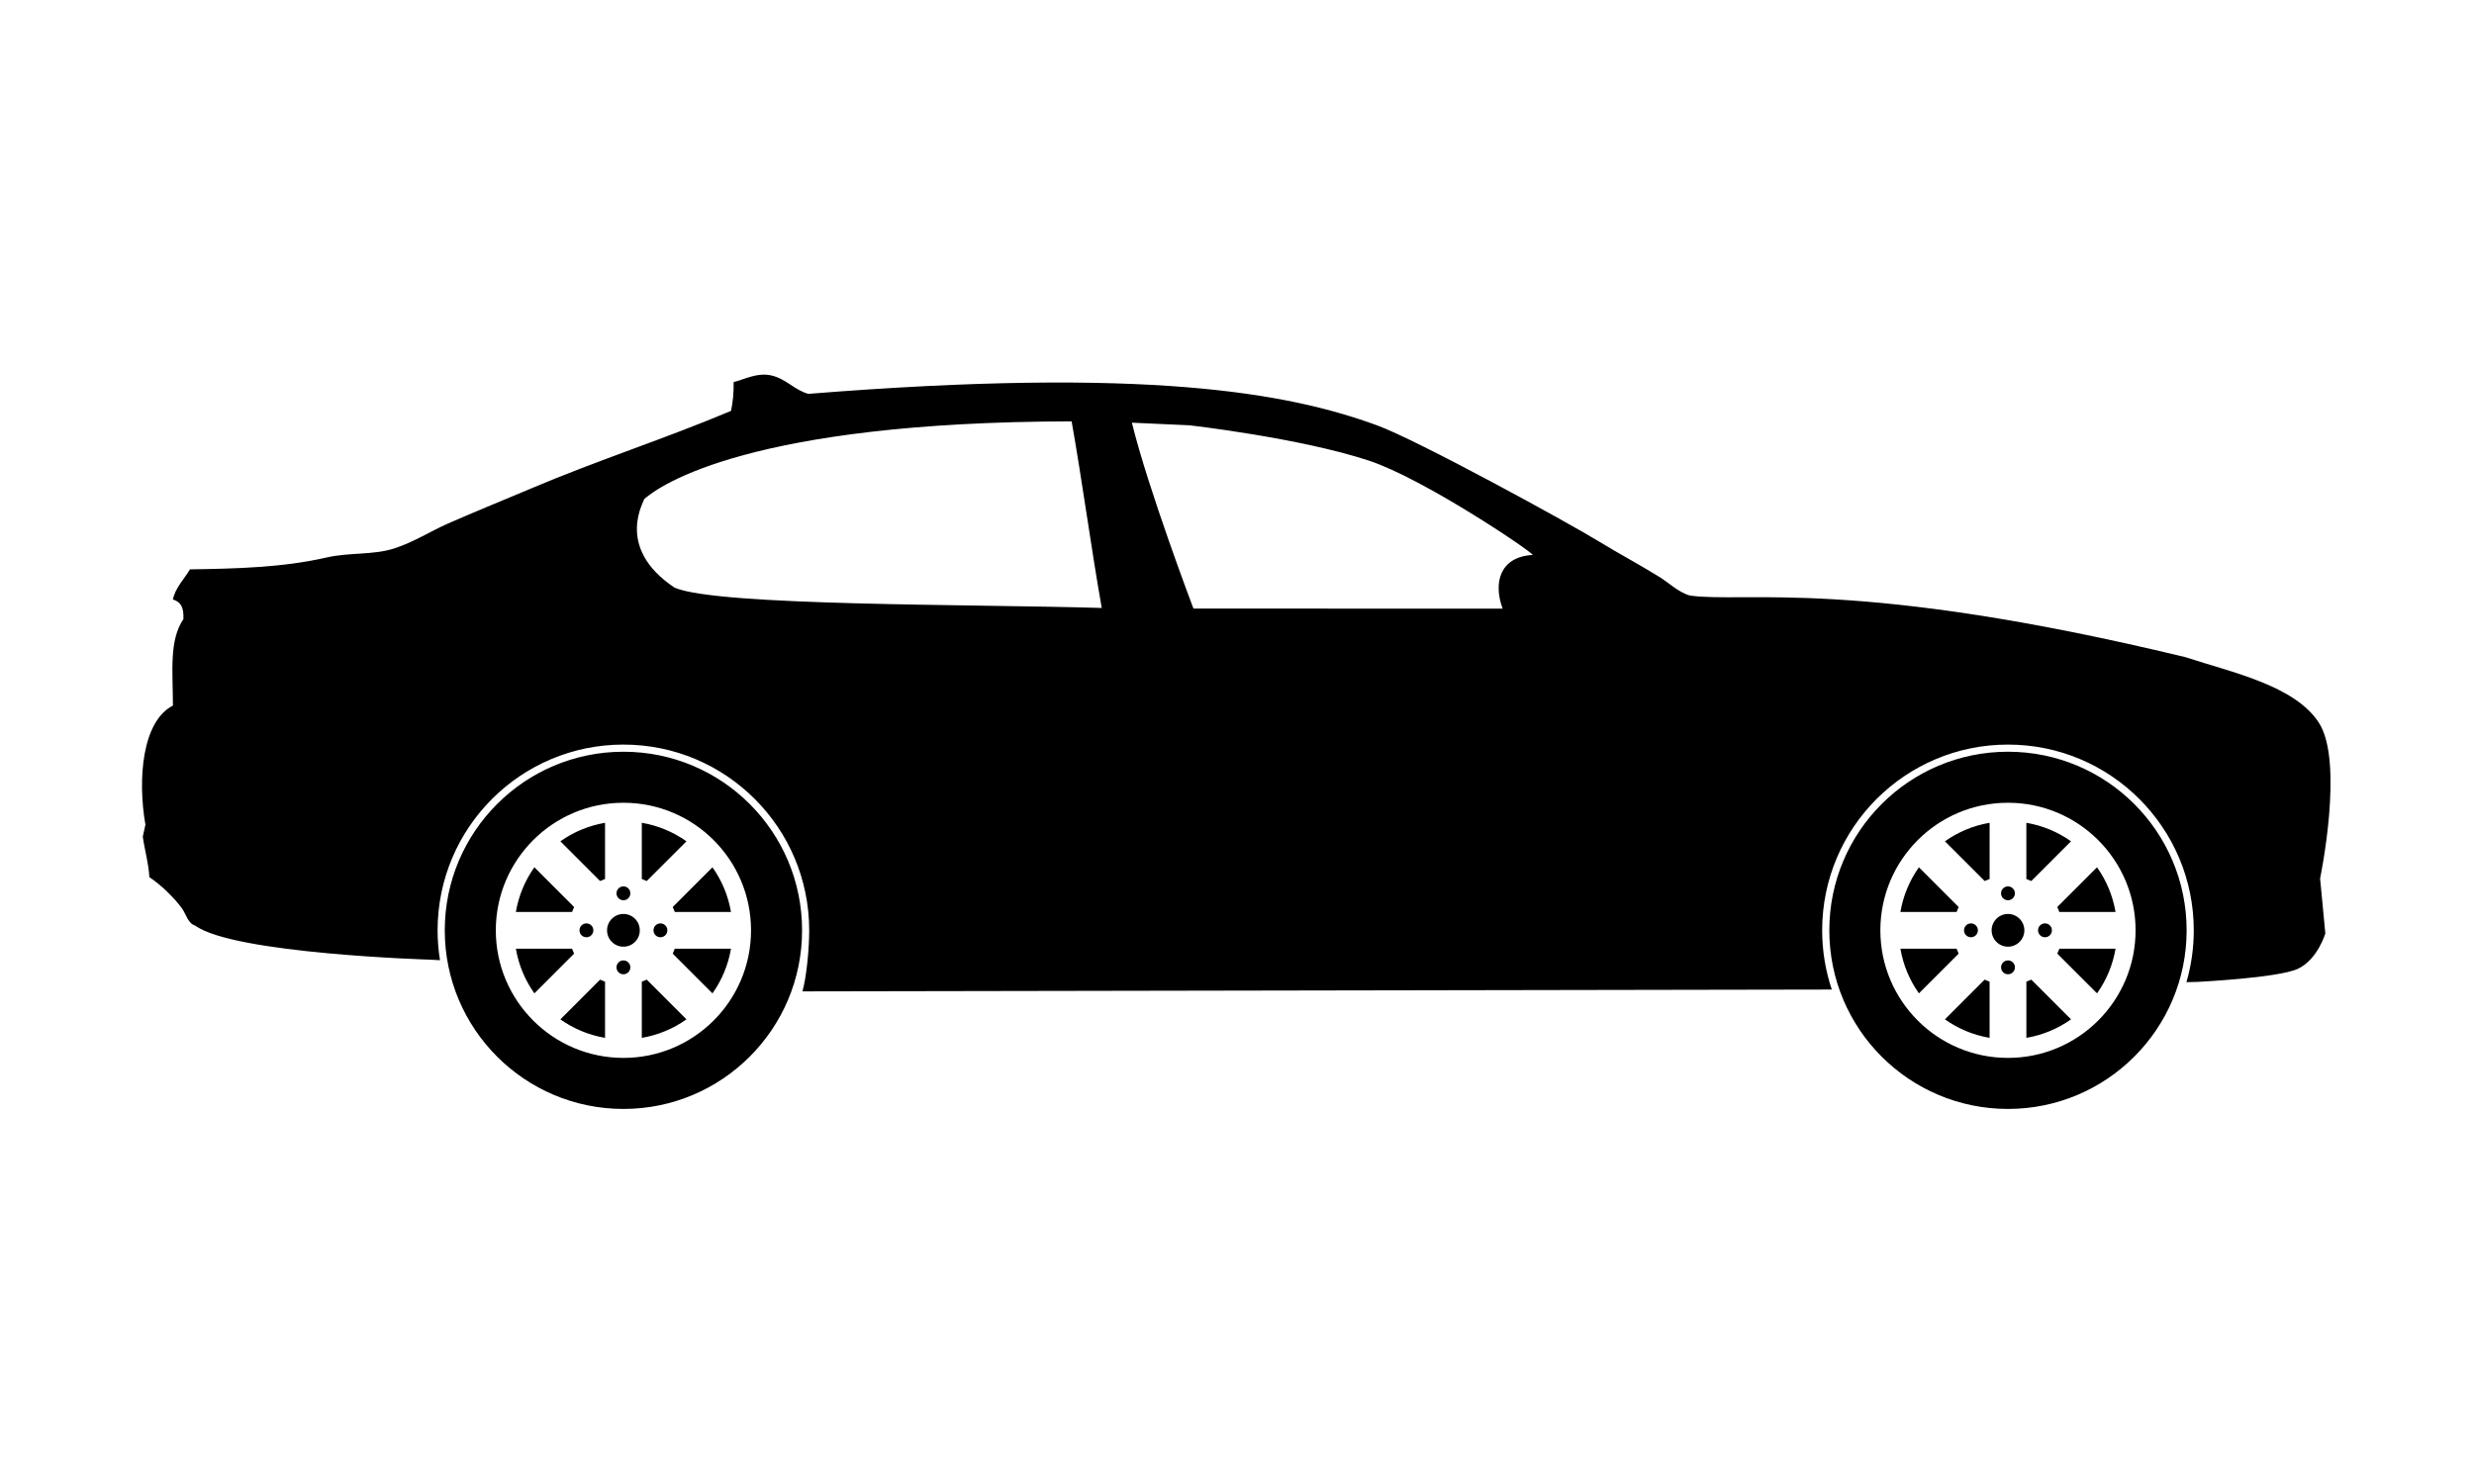
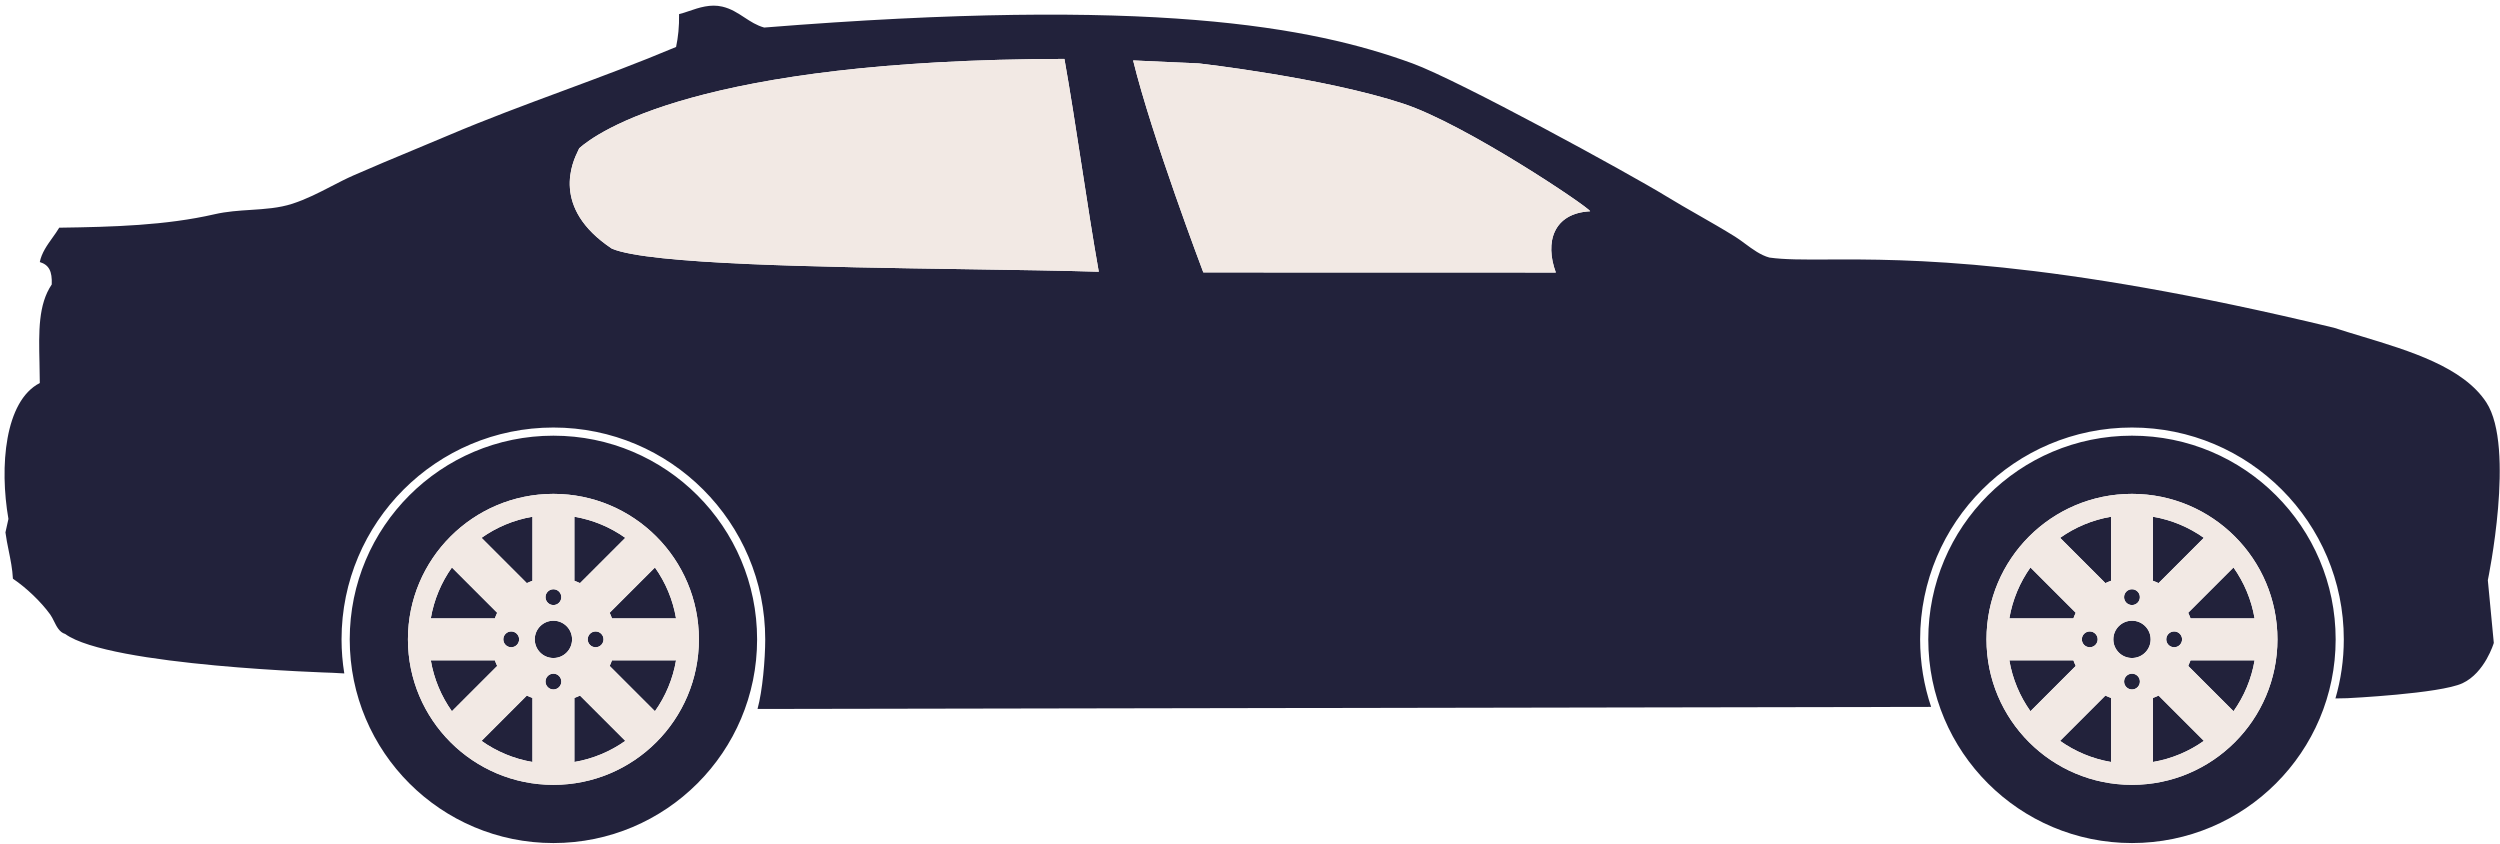
- <svg xmlns="http://www.w3.org/2000/svg" fill="#000000" viewBox="0 0 1000 600">
-   <path d="m251.99 369.53c-3.653 0-6.615 2.962-6.615 6.615s2.962 6.615 6.615 6.615 6.615-2.962 6.615-6.615-2.961-6.615-6.615-6.615zm0 18.772c-1.548 0-2.804 1.256-2.804 2.805 0 1.548 1.255 2.804 2.804 2.804s2.804-1.256 2.804-2.804c0-1.549-1.255-2.805-2.804-2.805zm7.431 8.607v22.711c6.642-1.127 12.776-3.74 18.053-7.483l-16.059-16.059c-0.648 0.307-1.312 0.587-1.994 0.831zm12.505-11.337l16.058 16.058c3.744-5.276 6.354-11.413 7.482-18.055h-22.713c-0.245 0.682-0.52 1.349-0.827 1.997zm-2e-3 -18.852c0.307 0.648 0.585 1.313 0.83 1.995h22.712c-1.127-6.642-3.74-12.776-7.483-18.054l-16.059 16.059zm-29.358-10.507c0.649-0.308 1.313-0.587 1.995-0.831v-22.711c-6.642 1.127-12.776 3.74-18.053 7.483l16.058 16.059zm9.424-52.279c-39.881 0-72.212 32.33-72.212 72.212s32.331 72.212 72.212 72.212c39.882 0 72.212-32.33 72.212-72.212s-32.33-72.212-72.212-72.212zm0 123.79c-28.487 0-51.58-23.093-51.58-51.58 0-28.486 23.093-51.58 51.58-51.58s51.58 23.094 51.58 51.58c0 28.487-23.093 51.58-51.58 51.58zm0-63.739c1.549 0 2.804-1.256 2.804-2.805 0-1.548-1.255-2.804-2.804-2.804-1.548 0-2.804 1.256-2.804 2.804 1e-3 1.549 1.256 2.805 2.804 2.805zm25.484-23.834c-5.276-3.743-11.412-6.355-18.053-7.482v22.711c0.682 0.244 1.347 0.522 1.995 0.83l16.058-16.059zm-45.418 26.566l-16.058-16.059c-3.744 5.277-6.355 11.413-7.482 18.055h22.713c0.244-0.682 0.519-1.348 0.827-1.996zm-5.55 45.419c5.277 3.743 11.413 6.355 18.055 7.482v-22.711c-0.682-0.244-1.348-0.522-1.996-0.83l-16.059 16.059zm4.721-28.563h-22.711c1.127 6.642 3.739 12.777 7.482 18.055l16.059-16.06c-0.307-0.648-0.586-1.313-0.83-1.995zm8.606-7.431c0-1.549-1.255-2.804-2.804-2.804s-2.804 1.255-2.804 2.804 1.255 2.804 2.804 2.804c1.548 0 2.804-1.255 2.804-2.804zm24.315 0c0 1.549 1.255 2.804 2.804 2.804s2.804-1.255 2.804-2.804-1.255-2.804-2.804-2.804c-1.549 1e-3 -2.804 1.256-2.804 2.804zm547.49-6.614c-3.653 0-6.615 2.962-6.615 6.615s2.962 6.615 6.615 6.615 6.615-2.962 6.615-6.615-2.962-6.615-6.615-6.615zm-9.424-13.317c0.648-0.308 1.313-0.587 1.994-0.831v-22.711c-6.642 1.127-12.776 3.74-18.054 7.483l16.06 16.059zm9.424 32.089c-1.549 0-2.804 1.256-2.804 2.805 0 1.548 1.255 2.804 2.804 2.804s2.804-1.256 2.804-2.804c-1e-3 -1.549-1.256-2.805-2.804-2.805zm7.43 8.607v22.711c6.642-1.127 12.775-3.74 18.053-7.483l-16.059-16.059c-0.648 0.307-1.312 0.587-1.994 0.831zm13.331-13.334c-0.244 0.682-0.52 1.349-0.826 1.997l16.058 16.058c3.744-5.276 6.354-11.413 7.482-18.055h-22.714zm104.87-91.42c-9.801-15.004-34.896-20.235-54.012-26.477-133.49-32.242-177.88-21.747-200.16-24.888-4.495-1.199-8.503-5.123-12.179-7.413-8.057-5.019-16.418-9.434-24.358-14.298-13.119-8.036-73.653-41.146-90.02-47.128-35.963-13.142-92.818-23.68-229.82-12.708-5.56-1.528-8.916-6.016-14.826-7.414-5.846-1.383-11.214 1.693-15.356 2.648 0.075 4.491-0.326 8.136-1.059 11.649-26.775 11.291-53.869 19.953-80.488 31.242-11.108 4.711-22.569 9.32-33.89 14.297-7.042 3.097-13.77 7.495-21.71 10.062-8.624 2.786-18.051 1.527-27.536 3.706-17.267 3.967-35.99 4.497-55.071 4.766-2.181 3.738-5.977 7.503-6.884 12.18 3.305 1.02 4.412 3.298 4.236 7.942-5.84 8.653-4.274 20.981-4.236 34.949-12.441 6.37-14.333 29.711-11.12 48.187l-1.059 4.767c0.665 5.223 2.365 10.742 2.647 16.415 4.672 3.133 9.968 8.167 13.238 12.709 1.595 2.215 2.371 6.033 5.295 6.884 15.631 11.41 94.785 13.768 94.785 13.768l4.164 0.228c-0.637-3.934-0.973-7.969-0.973-12.082 0-41.478 33.625-75.102 75.102-75.102 41.478 0 75.102 33.624 75.102 75.102 0 6.966-0.952 18.277-2.728 24.678l416.07-0.736c-2.527-7.52-3.898-15.57-3.898-23.941 0-41.478 33.624-75.102 75.102-75.102s75.102 33.624 75.102 75.102c0 7.27-1.036 14.297-2.964 20.945l4.252-0.089s32.779-1.584 40.773-5.296c7.994-3.711 11.12-14.297 11.12-14.297l-2.118-22.24c1e-3 -1e-3 9.847-47.13-0.529-63.015zm-664.56-54.536c-24.887-16.535-11.702-35.842-12.373-35.781-0.398 0.354-0.685 0.636-0.865 0.827 0.528-0.559 0.788-0.82 0.865-0.827 6.412-5.714 43.006-31.271 172.82-31.474 4.06 22.768 8.12 52.68 12.179 75.446-52.233-1.583-155.04-0.7-172.63-8.191zm334.66 8.467c-11.408 0-124.97-0.031-124.97-0.031s-18.331-48.33-24.887-75.157c0.763 0.07 23.298 1.055 23.298 1.055s44.613 5.079 72.546 14.298c21.976 7.253 65.363 36.403 66.19 38.126-13.053 0.668-16.143 10.95-12.178 21.709zm204.26 57.848c-39.882 0-72.212 32.33-72.212 72.212s32.33 72.212 72.212 72.212 72.212-32.33 72.212-72.212-32.331-72.212-72.212-72.212zm0 123.79c-28.486 0-51.58-23.093-51.58-51.58 0-28.486 23.094-51.58 51.58-51.58 28.487 0 51.58 23.094 51.58 51.58 0 28.487-23.093 51.58-51.58 51.58zm-19.935-61.007l-16.059-16.059c-3.743 5.277-6.354 11.413-7.481 18.055h22.713c0.244-0.682 0.519-1.348 0.827-1.996zm7.777 9.425c0-1.549-1.256-2.804-2.805-2.804-1.548 0-2.804 1.255-2.804 2.804s1.256 2.804 2.804 2.804c1.55 0 2.805-1.255 2.805-2.804zm12.158-12.157c1.549 0 2.804-1.256 2.804-2.805 0-1.548-1.255-2.804-2.804-2.804s-2.804 1.256-2.804 2.804c0 1.549 1.255 2.805 2.804 2.805zm25.484-23.834c-5.277-3.743-11.412-6.355-18.054-7.482v22.711c0.682 0.244 1.347 0.522 1.995 0.83l16.059-16.059zm-13.327 35.991c0 1.549 1.256 2.804 2.805 2.804 1.548 0 2.804-1.255 2.804-2.804s-1.256-2.804-2.804-2.804c-1.549 1e-3 -2.805 1.256-2.805 2.804zm-37.642 35.994c5.277 3.743 11.413 6.355 18.055 7.482v-22.711c-0.683-0.244-1.348-0.522-1.996-0.83l-16.059 16.059zm4.721-28.563h-22.711c1.127 6.642 3.739 12.777 7.482 18.055l16.059-16.06c-0.308-0.648-0.586-1.313-0.83-1.995zm41.527-14.86h22.711c-1.127-6.642-3.739-12.776-7.482-18.054l-16.059 16.059c0.307 0.648 0.586 1.313 0.83 1.995z" />
+ <svg xmlns="http://www.w3.org/2000/svg" width="421" height="142" viewBox="0 0 421 142" fill="none">
+   <path fill-rule="evenodd" clip-rule="evenodd" d="M90.053 107.669C90.053 105.934 91.46 104.527 93.195 104.527C94.931 104.527 96.337 105.934 96.337 107.669C96.337 109.404 94.93 110.811 93.195 110.811C91.46 110.811 90.053 109.404 90.053 107.669ZM91.863 114.776C91.863 114.04 92.46 113.443 93.195 113.443C93.931 113.443 94.527 114.04 94.527 114.776C94.527 115.511 93.931 116.108 93.195 116.108C92.459 116.108 91.863 115.511 91.863 114.776ZM96.725 128.32V117.532C97.049 117.416 97.364 117.283 97.672 117.137L105.3 124.765C102.793 126.543 99.88 127.784 96.725 128.32ZM110.292 119.774L102.665 112.147C102.81 111.839 102.941 111.522 103.057 111.198H113.846C113.31 114.353 112.071 117.268 110.292 119.774ZM103.058 104.14C102.942 103.816 102.81 103.5 102.664 103.192L110.292 95.564C112.07 98.071 113.311 100.985 113.846 104.14H103.058ZM89.666 97.806C89.342 97.922 89.027 98.055 88.719 98.201L81.091 90.573C83.598 88.795 86.511 87.554 89.666 87.019V97.806ZM58.894 107.669C58.894 88.725 74.252 73.369 93.195 73.369C112.139 73.369 127.496 88.725 127.496 107.669C127.496 126.613 112.139 141.97 93.195 141.97C74.252 141.97 58.894 126.613 58.894 107.669ZM68.695 107.668C68.695 121.2 79.664 132.169 93.195 132.169C106.726 132.169 117.696 121.2 117.696 107.668C117.696 94.138 106.726 83.168 93.195 83.168C79.664 83.168 68.695 94.138 68.695 107.668ZM94.527 100.561C94.527 101.296 93.931 101.893 93.195 101.893C92.46 101.893 91.864 101.296 91.863 100.561C91.863 99.825 92.46 99.229 93.195 99.229C93.931 99.229 94.527 99.825 94.527 100.561ZM96.725 87.018C99.879 87.553 102.794 88.794 105.3 90.572L97.672 98.2C97.365 98.053 97.049 97.921 96.725 97.805V87.018ZM76.099 95.563L83.726 103.191C83.58 103.498 83.45 103.815 83.334 104.139H72.545C73.08 100.984 74.32 98.069 76.099 95.563ZM89.666 128.319C86.511 127.783 83.597 126.543 81.09 124.765L88.718 117.137C89.026 117.283 89.342 117.415 89.666 117.531V128.319ZM72.545 111.197H83.333C83.448 111.521 83.581 111.837 83.727 112.145L76.099 119.773C74.321 117.266 73.08 114.352 72.545 111.197ZM86.089 106.336C86.824 106.336 87.421 106.932 87.421 107.667C87.421 108.403 86.824 108.999 86.089 108.999C85.353 108.999 84.757 108.403 84.757 107.667C84.757 106.932 85.353 106.336 86.089 106.336ZM100.302 108.999C99.566 108.999 98.97 108.403 98.97 107.667C98.97 106.932 99.566 106.336 100.302 106.336C101.038 106.336 101.634 106.932 101.634 107.667C101.634 108.403 101.038 108.999 100.302 108.999ZM355.886 107.668C355.886 105.933 357.293 104.526 359.028 104.526C360.763 104.526 362.17 105.933 362.17 107.668C362.17 109.403 360.763 110.81 359.028 110.81C357.293 110.81 355.886 109.403 355.886 107.668ZM355.499 97.805C355.175 97.921 354.859 98.054 354.551 98.2L346.923 90.572C349.43 88.794 352.344 87.553 355.499 87.018V97.805ZM357.696 114.775C357.696 114.039 358.292 113.443 359.028 113.443C359.763 113.443 360.359 114.039 360.36 114.775C360.36 115.51 359.764 116.107 359.028 116.107C358.292 116.107 357.696 115.51 357.696 114.775ZM362.557 128.319V117.531C362.881 117.415 363.196 117.282 363.504 117.136L371.132 124.764C368.625 126.542 365.712 127.783 362.557 128.319ZM368.497 112.146C368.642 111.838 368.773 111.521 368.889 111.197H379.678C379.143 114.352 377.903 117.267 376.125 119.773L368.497 112.146ZM397.691 56.636C405.836 59.099 414.809 61.813 418.703 67.773H418.7C423.628 75.318 418.951 97.705 418.951 97.705L419.957 108.269C419.957 108.269 418.472 113.297 414.675 115.06C410.878 116.823 395.308 117.576 395.308 117.576L393.288 117.618C394.204 114.46 394.696 111.122 394.696 107.669C394.696 87.967 378.725 71.995 359.023 71.995C339.321 71.995 323.349 87.967 323.349 107.669C323.349 111.645 324 115.469 325.201 119.041L127.567 119.39C128.411 116.35 128.863 110.977 128.863 107.668C128.863 87.966 112.892 71.995 93.19 71.995C73.488 71.995 57.516 87.966 57.516 107.668C57.516 109.622 57.676 111.539 57.979 113.407L56.001 113.299C56.001 113.299 18.402 112.179 10.978 106.759C10.017 106.48 9.545 105.526 9.094 104.616C8.893 104.211 8.696 103.814 8.463 103.489C6.909 101.332 4.394 98.941 2.175 97.453C2.095 95.842 1.774 94.257 1.461 92.713C1.251 91.674 1.044 90.653 0.917 89.656L1.42 87.391C-0.106 78.615 0.793 67.528 6.702 64.502C6.699 63.334 6.673 62.19 6.648 61.076C6.531 55.86 6.429 51.288 8.714 47.902C8.798 45.696 8.272 44.614 6.702 44.129C6.999 42.597 7.949 41.272 8.849 40.014C9.255 39.448 9.65 38.895 9.972 38.344C19.036 38.216 27.929 37.964 36.131 36.08C38.185 35.608 40.234 35.475 42.244 35.346C44.641 35.191 46.982 35.039 49.211 34.319C51.575 33.555 53.712 32.449 55.803 31.368C57.047 30.724 58.275 30.089 59.523 29.54C62.918 28.047 66.34 26.624 69.73 25.215C71.708 24.392 73.676 23.574 75.621 22.749C82.006 20.041 88.449 17.651 94.901 15.258C101.225 12.912 107.557 10.563 113.852 7.909C114.201 6.24 114.391 4.509 114.355 2.376C114.885 2.254 115.457 2.058 116.064 1.851C117.712 1.289 119.62 0.638 121.649 1.118C123.108 1.463 124.239 2.204 125.36 2.939C126.396 3.618 127.423 4.291 128.692 4.639C193.768 -0.572 220.774 4.433 237.856 10.676C245.631 13.517 274.384 29.244 280.616 33.062C282.388 34.147 284.205 35.186 286.03 36.23C288.088 37.407 290.157 38.59 292.186 39.853C292.728 40.191 293.285 40.603 293.859 41.028C295.136 41.973 296.498 42.981 297.971 43.374C300.5 43.731 303.629 43.718 307.793 43.7C321.05 43.643 344.793 43.541 393.047 55.196C394.534 55.682 396.096 56.154 397.691 56.636ZM202.639 45.875C202.639 45.875 256.581 45.89 262 45.89C260.117 40.779 261.584 35.895 267.784 35.578C267.391 34.76 246.783 20.913 236.344 17.468C223.076 13.089 201.885 10.677 201.885 10.677C201.885 10.677 191.18 10.209 190.818 10.176C193.932 22.918 202.639 45.875 202.639 45.875ZM324.723 107.668C324.723 88.725 340.08 73.368 359.024 73.368C377.967 73.368 393.324 88.725 393.324 107.668C393.324 126.612 377.968 141.969 359.024 141.969C340.08 141.969 324.723 126.612 324.723 107.668ZM334.523 107.667C334.523 121.199 345.493 132.168 359.024 132.168C372.555 132.168 383.524 121.199 383.524 107.667C383.524 94.137 372.555 83.167 359.024 83.167C345.493 83.167 334.523 94.137 334.523 107.667ZM341.926 95.562L349.554 103.19C349.408 103.497 349.278 103.814 349.162 104.138H338.373C338.908 100.983 340.148 98.068 341.926 95.562ZM351.916 106.335C352.652 106.335 353.249 106.931 353.249 107.667C353.249 108.402 352.652 108.998 351.916 108.998C351.181 108.998 350.584 108.402 350.584 107.667C350.584 106.931 351.181 106.335 351.916 106.335ZM360.355 100.56C360.355 101.295 359.759 101.892 359.024 101.892C358.288 101.892 357.692 101.295 357.692 100.56C357.692 99.824 358.288 99.228 359.024 99.228C359.759 99.228 360.355 99.824 360.355 100.56ZM362.553 87.017C365.708 87.552 368.622 88.793 371.128 90.571L363.5 98.199C363.193 98.052 362.877 97.921 362.553 97.805V87.017ZM366.131 108.998C365.395 108.998 364.798 108.402 364.798 107.667C364.798 106.931 365.395 106.335 366.131 106.335C366.866 106.335 367.462 106.931 367.462 107.667C367.462 108.402 366.866 108.998 366.131 108.998ZM355.494 128.318C352.339 127.782 349.425 126.542 346.918 124.764L354.546 117.136C354.854 117.282 355.17 117.414 355.494 117.53V128.318ZM338.373 111.196H349.161C349.277 111.52 349.409 111.836 349.555 112.144L341.927 119.772C340.149 117.265 338.908 114.351 338.373 111.196ZM379.674 104.138H368.886C368.77 103.814 368.638 103.498 368.492 103.19L376.12 95.562C377.898 98.069 379.138 100.983 379.674 104.138ZM97.352 25.378C96.478 27.167 92.662 34.975 103.037 41.868H103.035C109.299 44.536 138.316 44.968 162.903 45.334C171.111 45.456 178.825 45.571 185.034 45.759C184.07 40.354 183.106 34.1 182.143 27.847C181.178 21.589 180.213 15.331 179.249 9.922C117.587 10.018 100.546 22.286 97.5 25C97.539 24.997 97.474 25.129 97.352 25.378Z" fill="#22223B" />
+   <path d="M97.5 25C100.546 22.286 117.587 10.018 179.249 9.922C180.213 15.331 181.178 21.589 182.143 27.847C183.106 34.1 184.07 40.354 185.034 45.759C178.825 45.571 171.111 45.456 162.903 45.334C138.316 44.968 109.299 44.536 103.035 41.868H103.037C92.662 34.975 96.478 27.167 97.352 25.378C97.474 25.129 97.539 24.997 97.5 25Z" fill="#F2E9E4" />
+   <path d="M262 45.89C256.581 45.89 202.639 45.875 202.639 45.875C202.639 45.875 193.932 22.918 190.818 10.176C191.18 10.209 201.885 10.677 201.885 10.677C201.885 10.677 223.076 13.089 236.344 17.468C246.783 20.913 267.391 34.76 267.784 35.578C261.584 35.895 260.117 40.779 262 45.89Z" fill="#F2E9E4" />
+   <path fill-rule="evenodd" clip-rule="evenodd" d="M93.195 132.169C79.664 132.169 68.695 121.2 68.695 107.668C68.695 94.138 79.664 83.168 93.195 83.168C106.726 83.168 117.696 94.138 117.696 107.668C117.696 121.2 106.726 132.169 93.195 132.169ZM90.053 107.669C90.053 105.934 91.46 104.527 93.195 104.527C94.931 104.527 96.337 105.934 96.337 107.669C96.337 109.404 94.93 110.811 93.195 110.811C91.46 110.811 90.053 109.404 90.053 107.669ZM91.863 114.776C91.863 114.04 92.46 113.443 93.195 113.443C93.931 113.443 94.527 114.04 94.527 114.776C94.527 115.511 93.931 116.108 93.195 116.108C92.459 116.108 91.863 115.511 91.863 114.776ZM96.725 128.32V117.532C97.049 117.416 97.364 117.283 97.672 117.137L105.3 124.765C102.793 126.543 99.88 127.784 96.725 128.32ZM110.292 119.774L102.665 112.147C102.81 111.839 102.941 111.522 103.057 111.198H113.846C113.31 114.353 112.071 117.268 110.292 119.774ZM103.058 104.14C102.942 103.816 102.81 103.5 102.664 103.192L110.292 95.564C112.07 98.071 113.311 100.985 113.846 104.14H103.058ZM89.666 97.806C89.342 97.922 89.027 98.055 88.719 98.201L81.091 90.573C83.598 88.795 86.511 87.554 89.666 87.019V97.806ZM94.527 100.561C94.527 101.296 93.931 101.893 93.195 101.893C92.46 101.893 91.864 101.296 91.863 100.561C91.863 99.825 92.46 99.229 93.195 99.229C93.931 99.229 94.527 99.825 94.527 100.561ZM96.725 87.018C99.879 87.553 102.794 88.794 105.3 90.572L97.672 98.2C97.365 98.053 97.049 97.921 96.725 97.805V87.018ZM76.099 95.563L83.726 103.191C83.58 103.498 83.45 103.815 83.334 104.139H72.545C73.08 100.984 74.32 98.069 76.099 95.563ZM89.666 128.319C86.511 127.783 83.597 126.543 81.09 124.765L88.718 117.137C89.026 117.283 89.342 117.415 89.666 117.531V128.319ZM72.545 111.197H83.333C83.448 111.521 83.581 111.837 83.727 112.145L76.099 119.773C74.321 117.266 73.08 114.352 72.545 111.197ZM86.089 106.336C86.824 106.336 87.421 106.932 87.421 107.667C87.421 108.403 86.824 108.999 86.089 108.999C85.353 108.999 84.757 108.403 84.757 107.667C84.757 106.932 85.353 106.336 86.089 106.336ZM100.302 108.999C99.566 108.999 98.97 108.403 98.97 107.667C98.97 106.932 99.566 106.336 100.302 106.336C101.038 106.336 101.634 106.932 101.634 107.667C101.634 108.403 101.038 108.999 100.302 108.999Z" fill="#F2E9E4" />
+   <path fill-rule="evenodd" clip-rule="evenodd" d="M359.024 132.168C345.493 132.168 334.523 121.199 334.523 107.667C334.523 94.137 345.493 83.167 359.024 83.167C372.555 83.167 383.524 94.137 383.524 107.667C383.524 121.199 372.555 132.168 359.024 132.168ZM355.886 107.668C355.886 105.933 357.293 104.526 359.028 104.526C360.763 104.526 362.17 105.933 362.17 107.668C362.17 109.403 360.763 110.81 359.028 110.81C357.293 110.81 355.886 109.403 355.886 107.668ZM355.499 97.805C355.175 97.921 354.859 98.054 354.551 98.2L346.923 90.572C349.43 88.794 352.344 87.553 355.499 87.018V97.805ZM357.696 114.775C357.696 114.039 358.292 113.443 359.028 113.443C359.763 113.443 360.359 114.039 360.36 114.775C360.36 115.51 359.764 116.107 359.028 116.107C358.292 116.107 357.696 115.51 357.696 114.775ZM362.557 128.319V117.531C362.881 117.415 363.196 117.282 363.504 117.136L371.132 124.764C368.625 126.542 365.712 127.783 362.557 128.319ZM368.497 112.146C368.642 111.838 368.773 111.521 368.889 111.197H379.678C379.143 114.352 377.903 117.267 376.125 119.773L368.497 112.146ZM341.926 95.562L349.554 103.19C349.408 103.497 349.278 103.814 349.162 104.138H338.373C338.908 100.983 340.148 98.068 341.926 95.562ZM351.916 106.335C352.652 106.335 353.249 106.931 353.249 107.667C353.249 108.402 352.652 108.998 351.916 108.998C351.181 108.998 350.584 108.402 350.584 107.667C350.584 106.931 351.181 106.335 351.916 106.335ZM360.355 100.56C360.355 101.295 359.759 101.892 359.024 101.892C358.288 101.892 357.692 101.295 357.692 100.56C357.692 99.824 358.288 99.228 359.024 99.228C359.759 99.228 360.355 99.824 360.355 100.56ZM362.553 87.017C365.708 87.552 368.622 88.793 371.128 90.571L363.5 98.199C363.193 98.052 362.877 97.921 362.553 97.805V87.017ZM366.131 108.998C365.395 108.998 364.798 108.402 364.798 107.667C364.798 106.931 365.395 106.335 366.131 106.335C366.866 106.335 367.462 106.931 367.462 107.667C367.462 108.402 366.866 108.998 366.131 108.998ZM355.494 128.318C352.339 127.782 349.425 126.542 346.918 124.764L354.546 117.136C354.854 117.282 355.17 117.414 355.494 117.53V128.318ZM338.373 111.196H349.161C349.277 111.52 349.409 111.836 349.555 112.144L341.927 119.772C340.149 117.265 338.908 114.351 338.373 111.196ZM379.674 104.138H368.886C368.77 103.814 368.638 103.498 368.492 103.19L376.12 95.562C377.898 98.069 379.138 100.983 379.674 104.138Z" fill="#F2E9E4" />
</svg>
